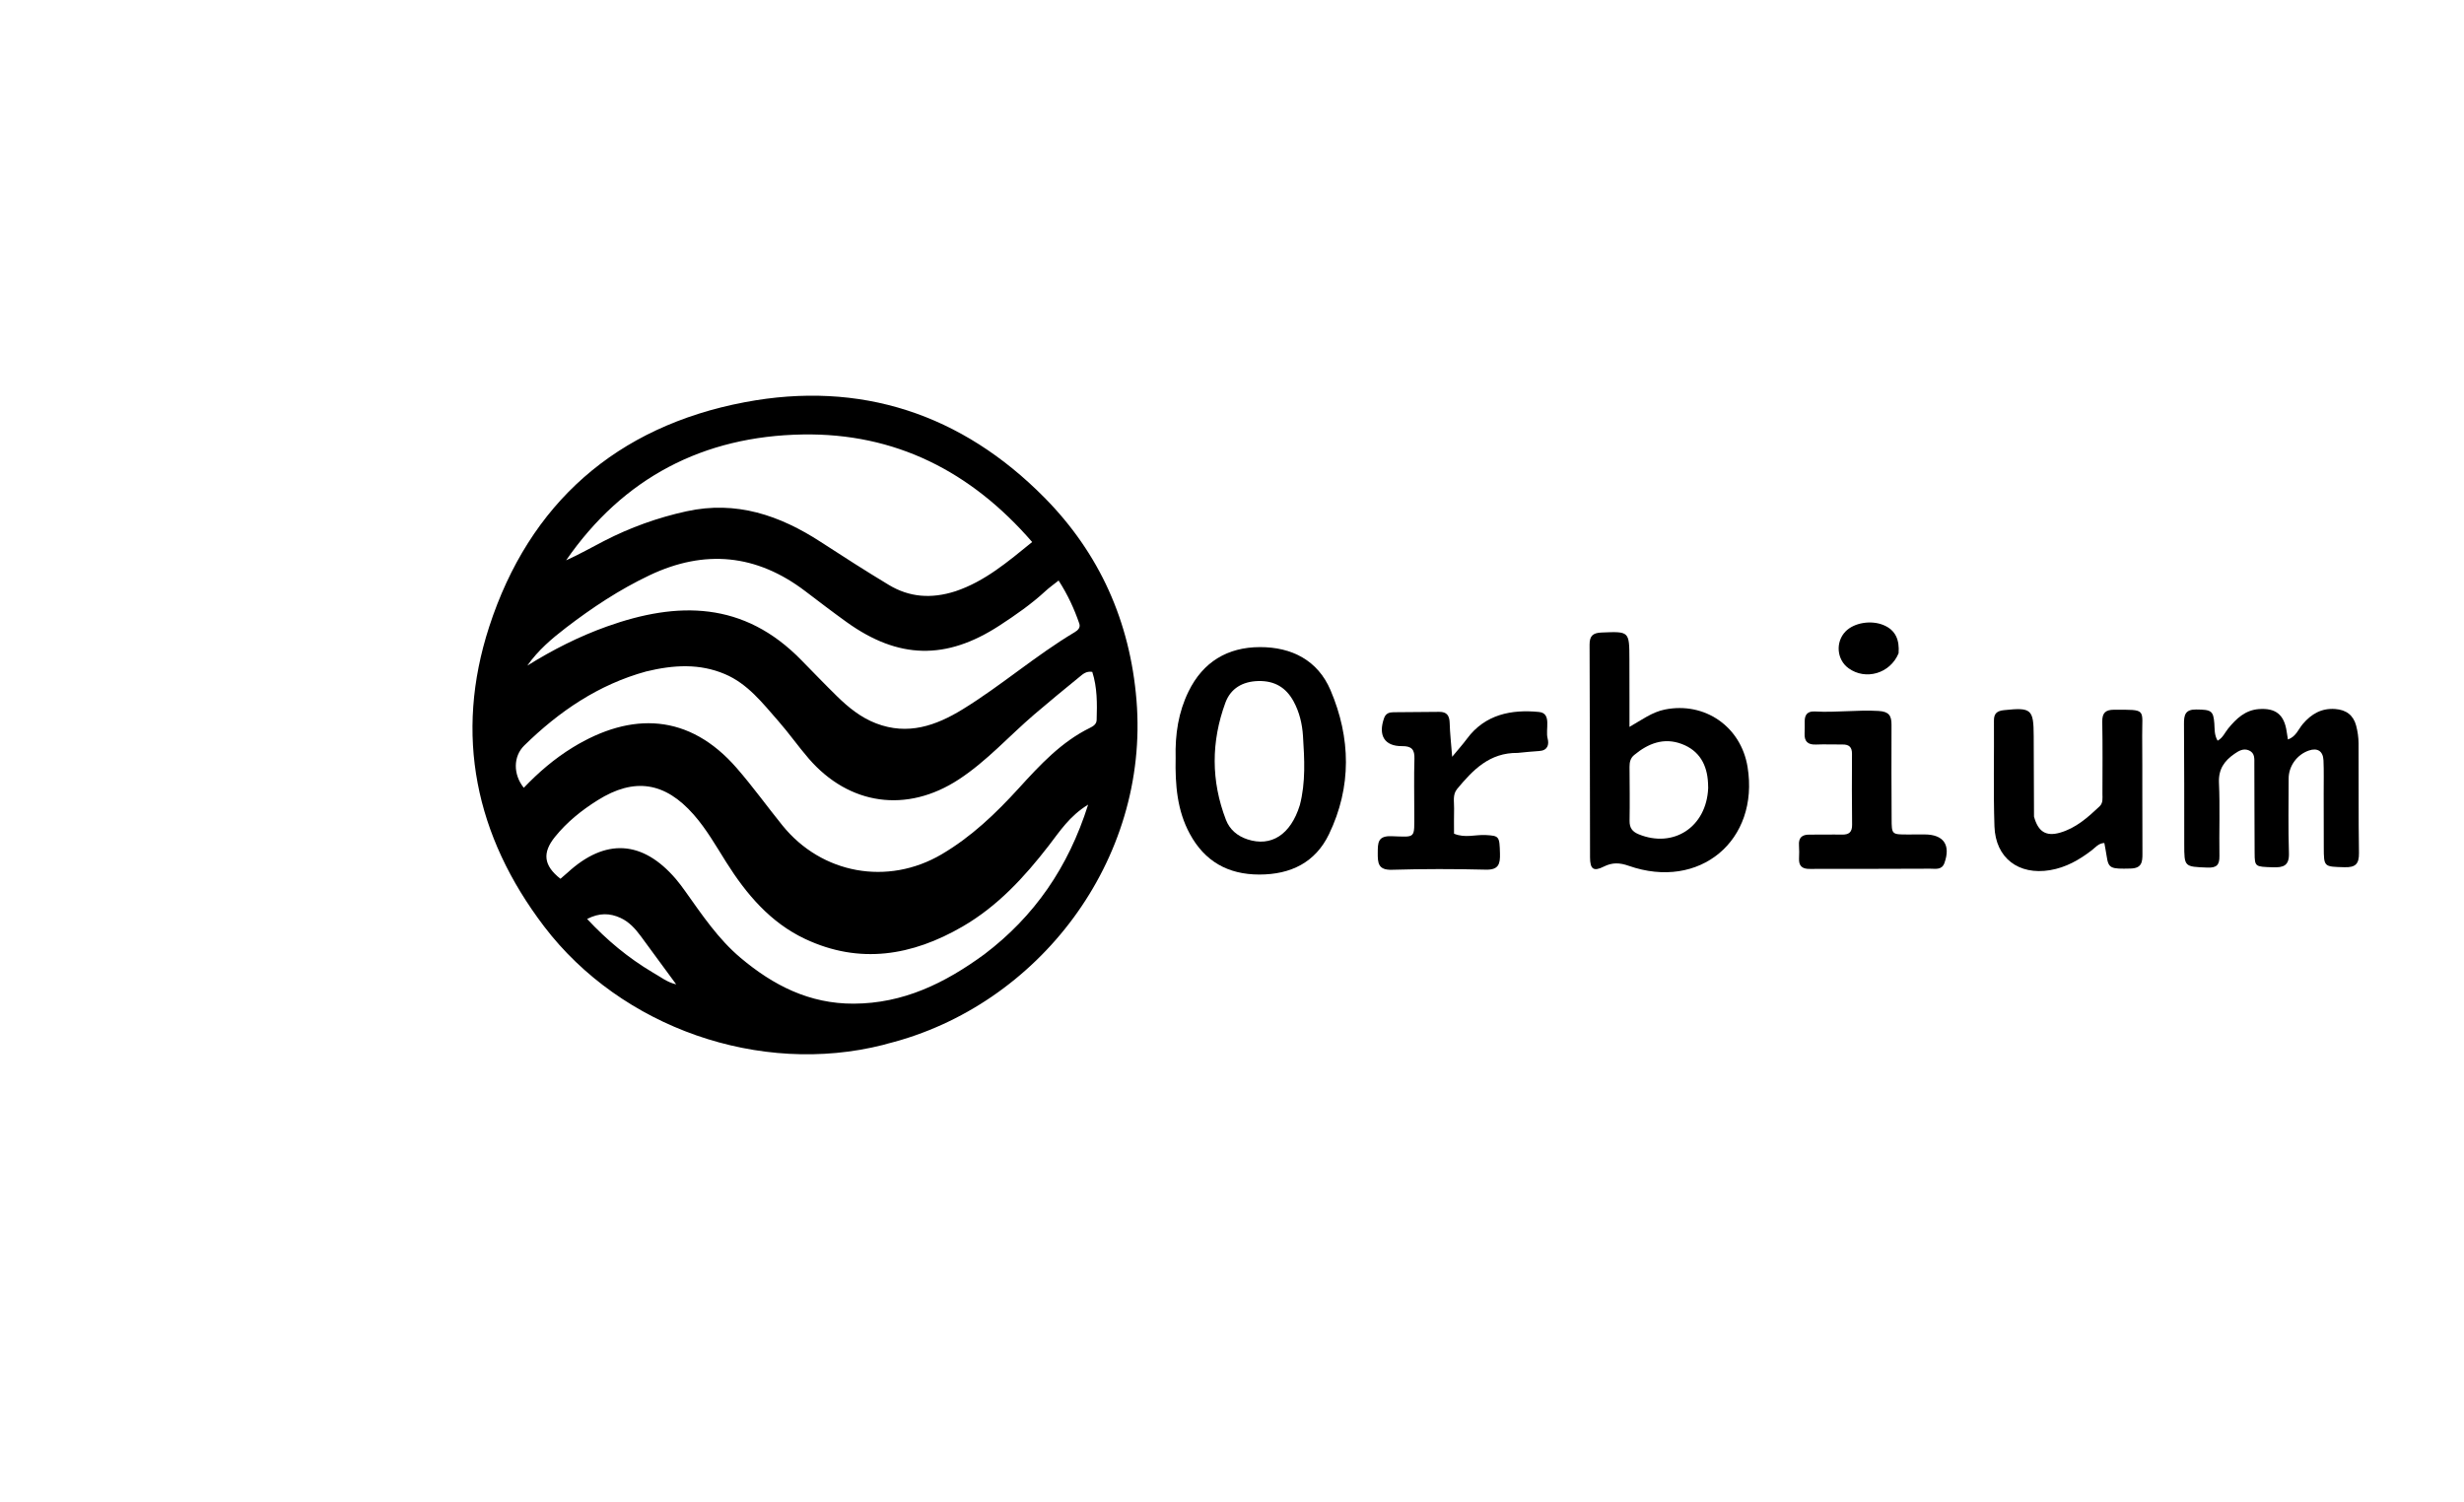
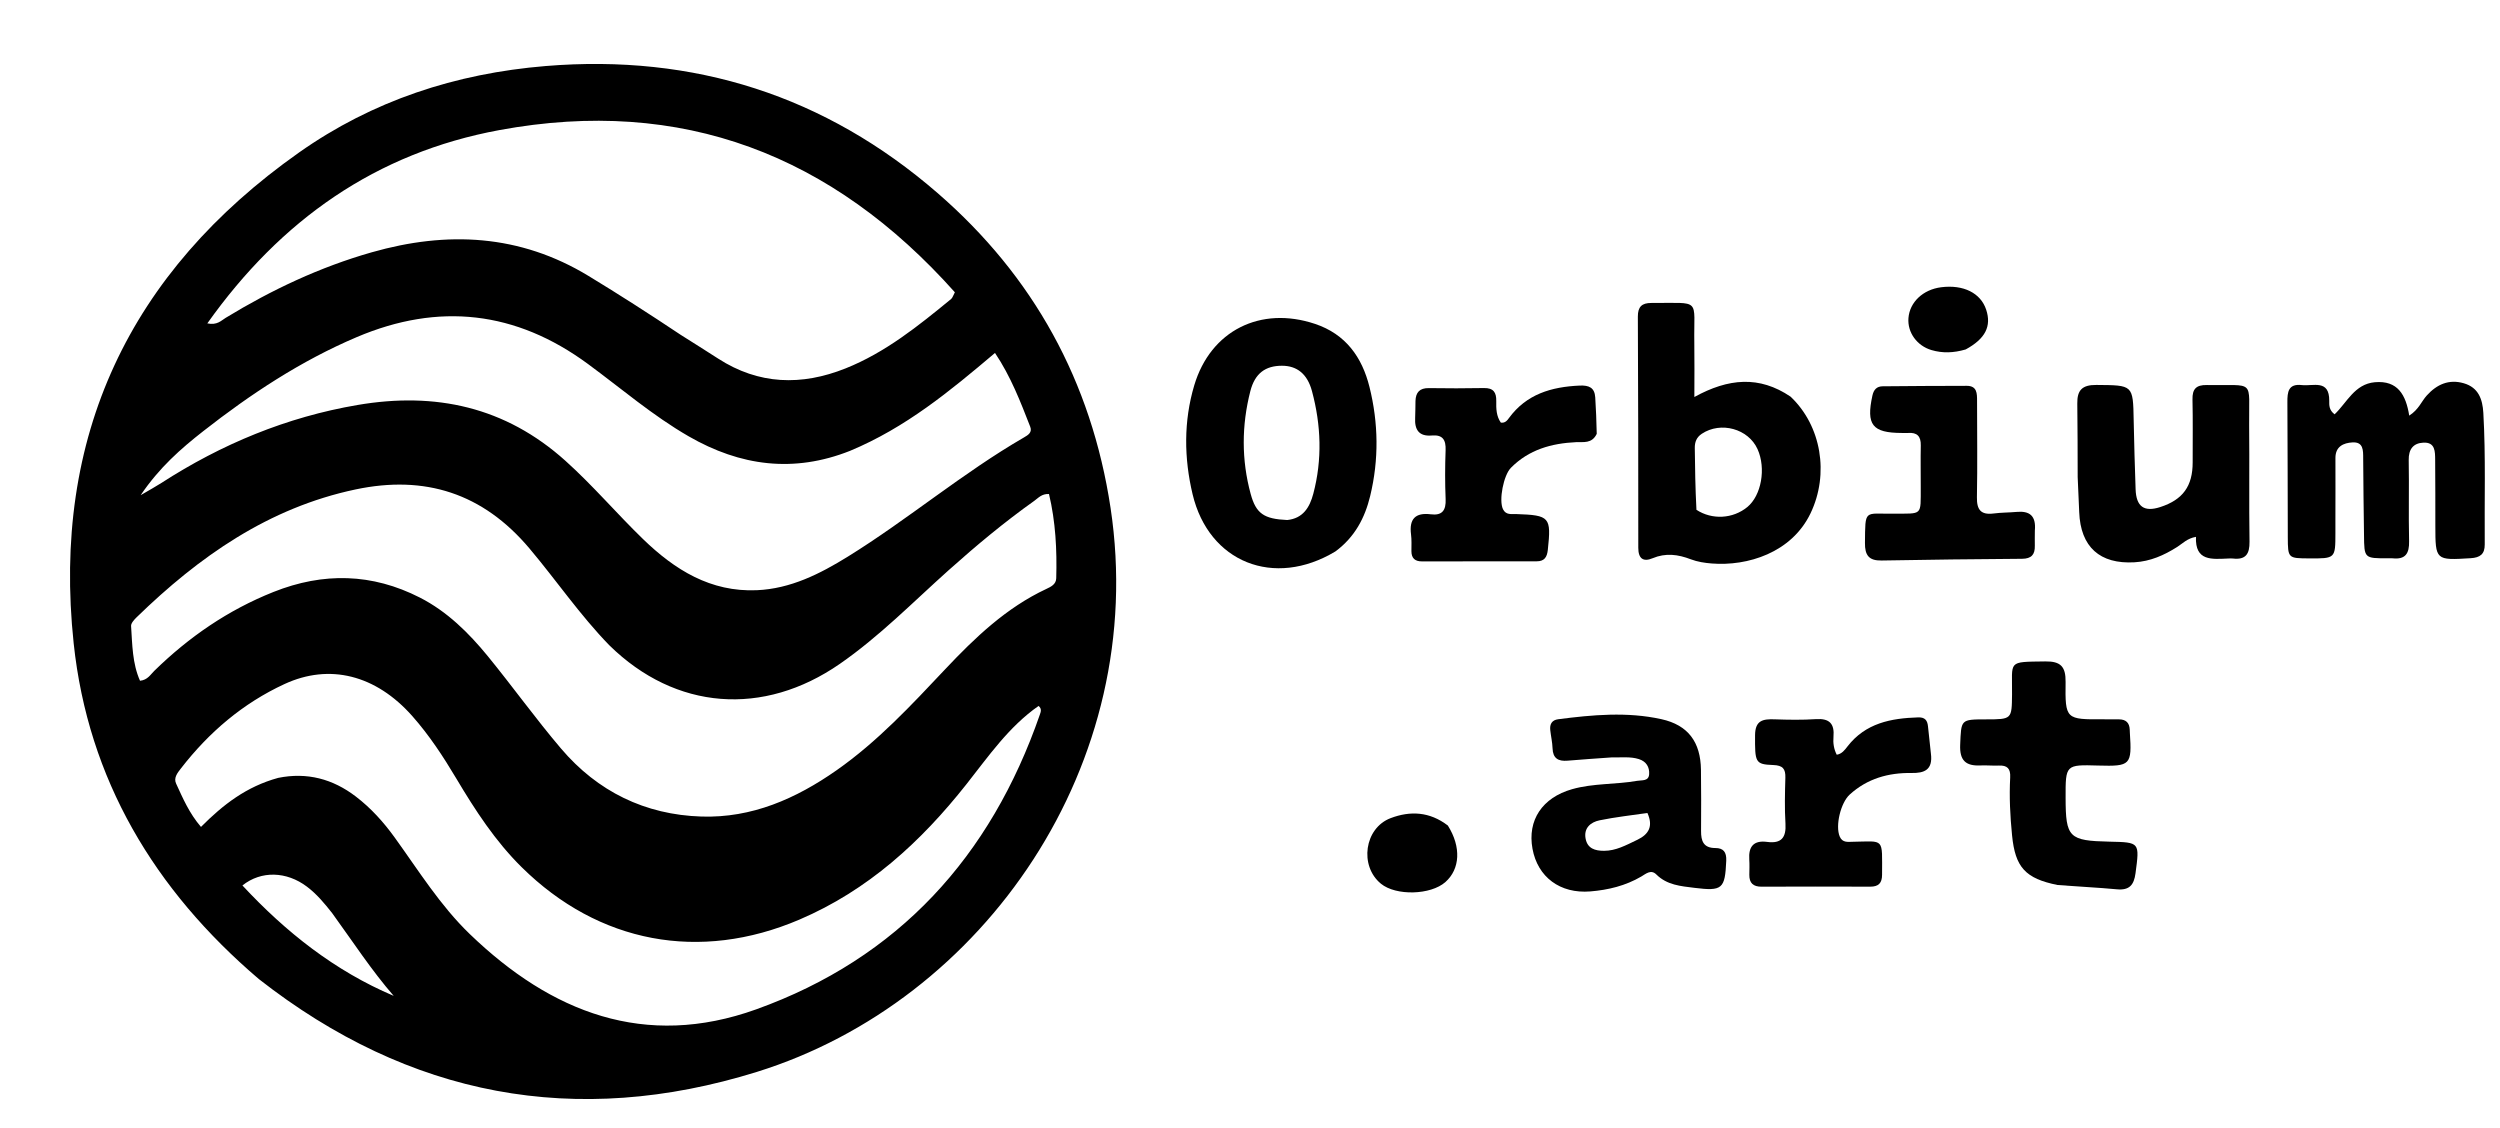
- <svg xmlns="http://www.w3.org/2000/svg" version="1.1" id="Layer_1" x="0px" y="0px" width="100%" viewBox="0 0 1024 624" enable-background="new 0 0 1024 624" xml:space="preserve">
-   <path fill="#000000" opacity="1" stroke="none" d=" M367.077,434.249   C315.767,447.259 258.146,427.067 226.138,385.041   C197.479,347.413 188.728,305.389 203.28,260.544   C219.962,209.134 256.281,177.238 309.506,167.159   C357.578,158.056 399.71,172.036 434.073,206.824   C456.93,229.964 469.625,258.235 472.309,291.02   C477.757,357.572 431.487,418.018 368.916,433.729   C368.432,433.851 367.959,434.015 367.077,434.249  M268.51,279.063   C248.697,284.508 232.335,295.653 217.855,309.852   C213.281,314.337 213.18,321.796 217.676,327.408   C223.802,320.989 230.477,315.254 238.032,310.63   C262.434,295.694 286.398,296.484 306.16,319.201   C312.844,326.885 318.772,335.129 325.153,343.031   C341.483,363.254 368.92,368.216 391.318,355.056   C403.692,347.785 413.871,338.04 423.441,327.532   C432.203,317.91 441.029,308.355 452.982,302.486   C454.35,301.815 455.693,300.96 455.749,299.228   C455.968,292.448 456.016,285.676 453.929,279.23   C451.407,278.825 450.015,280.18 448.648,281.295   C442.327,286.449 436.014,291.617 429.822,296.925   C419.341,305.912 410.086,316.327 398.432,323.947   C376.891,338.031 352.916,334.72 336.073,315.234   C331.72,310.197 327.889,304.706 323.496,299.708   C316.92,292.227 310.763,284.155 301.176,280.118   C290.739,275.725 280.048,276.264 268.51,279.063  M397.117,245.709   C409.218,241.647 418.684,233.608 428.953,225.262   C403.424,195.803 372.003,179.937 333.636,180.565   C292.343,181.241 259.029,198.502 235.264,232.873   C240.673,230.451 245.811,227.513 251.068,224.807   C261.926,219.219 273.295,215.127 285.273,212.501   C305.976,207.962 324.029,214.143 341.097,225.237   C350.45,231.316 359.843,237.347 369.399,243.1   C377.846,248.185 386.941,248.992 397.117,245.709  M333.077,274.406   C337.984,279.389 342.82,284.443 347.816,289.334   C352.595,294.011 357.743,298.203 364.113,300.644   C377.271,305.687 388.922,301.635 400.109,294.761   C416.154,284.903 430.399,272.427 446.582,262.768   C447.955,261.948 449.126,260.85 448.535,259.138   C446.429,253.036 443.761,247.203 439.939,241.268   C437.81,242.964 436.065,244.188 434.512,245.621   C428.613,251.066 422.054,255.623 415.353,259.988   C393.204,274.415 373.347,273.983 351.85,258.54   C346.037,254.364 340.348,250.014 334.649,245.682   C314.397,230.29 292.834,228.21 269.896,239.106   C257.495,244.997 246.116,252.529 235.273,260.837   C229.315,265.402 223.542,270.322 219.152,276.625   C229.666,270.08 240.58,264.525 252.224,260.365   C281.572,249.881 309.095,249.769 333.077,274.406  M409.101,396.59   C429.863,380.845 443.954,360.513 452.209,334.406   C444.393,339.192 440.363,345.605 435.836,351.454   C425.673,364.587 414.569,376.643 400.013,385.077   C379.043,397.227 357.285,400.874 334.661,390.253   C320.157,383.445 310.167,371.6 301.787,358.298   C297.529,351.538 293.589,344.576 288.267,338.531   C276.36,325.004 263.624,323.005 248.366,332.577   C241.717,336.748 235.638,341.612 230.641,347.803   C225.333,354.379 225.846,359.688 232.917,365.217   C233.877,364.39 234.894,363.561 235.859,362.674   C251.544,348.263 267.031,349.155 280.872,365.309   C282.278,366.95 283.563,368.701 284.818,370.461   C291.78,380.227 298.469,390.237 307.747,398.052   C321.337,409.501 336.339,417.199 354.792,417.123   C375.314,417.038 392.502,408.746 409.101,396.59  M271.292,404.175   C274.368,405.86 277.119,408.221 281.017,409.101   C275.937,402.18 271.128,395.611 266.298,389.058   C264.005,385.947 261.422,383.097 257.838,381.464   C253.461,379.47 249.097,379.303 243.999,381.923   C252.306,390.788 260.907,397.987 271.292,404.175  z" />
-   <path fill="#000000" opacity="1" stroke="none" d=" M488.576,315.008   C488.324,305.056 489.759,295.903 493.945,287.356   C499.959,275.075 510.149,268.972 523.592,268.936   C536.803,268.901 547.65,274.412 552.937,286.821   C561.391,306.66 561.787,327.007 552.297,346.705   C546.631,358.467 536.372,363.464 523.363,363.46   C510.294,363.456 500.649,357.968 494.452,346.519   C489.206,336.827 488.352,326.256 488.576,315.008  M540.189,334.609   C542.671,325.116 542.104,315.447 541.499,305.84   C541.188,300.895 540.026,295.968 537.597,291.496   C534.442,285.687 529.646,282.879 522.946,283.039   C516.4,283.195 511.436,286.103 509.251,292.052   C503.313,308.215 503.256,324.564 509.48,340.718   C511.032,344.745 514.193,347.446 518.424,348.837   C528.208,352.054 536.37,346.99 540.189,334.609  z" />
-   <path fill="#000000" opacity="1" stroke="none" d=" M677.184,289.966   C677.184,294.093 677.184,297.728 677.184,302.099   C682.362,299.135 686.612,295.937 691.895,294.879   C708.476,291.56 723.529,301.973 726.259,318.739   C731.239,349.317 706.304,370.152 676.862,359.825   C673.092,358.503 670.055,358.369 666.476,360.171   C662.246,362.301 660.806,361.214 660.793,356.329   C660.716,326.856 660.746,297.383 660.604,267.911   C660.586,264.179 662.064,263.02 665.593,262.876   C677.126,262.403 677.124,262.308 677.157,273.988   C677.172,279.15 677.175,284.312 677.184,289.966  M709.896,327.499   C709.876,326.835 709.866,326.171 709.835,325.508   C709.483,317.872 706.265,311.974 698.922,309.201   C691.457,306.381 684.959,308.957 679.12,313.8   C677.564,315.09 677.196,316.782 677.208,318.697   C677.255,326.166 677.348,333.637 677.225,341.105   C677.177,344.039 678.34,345.628 681.016,346.727   C695.345,352.607 709.2,343.86 709.896,327.499  z" />
-   <path fill="#000000" opacity="1" stroke="none" d=" M965.688,330.003   C965.674,325.004 965.803,320.498 965.603,316.007   C965.432,312.134 963.089,310.691 959.513,311.922   C954.598,313.613 951.131,318.373 951.123,323.579   C951.108,333.912 950.91,344.253 951.245,354.575   C951.416,359.845 948.911,360.589 944.545,360.444   C937.217,360.2 937.024,360.295 936.986,354.497   C936.906,342.165 936.926,329.832 936.87,317.499   C936.86,315.366 937.174,312.98 934.648,311.876   C932.351,310.872 930.404,312.051 928.618,313.285   C924.443,316.17 921.912,319.649 922.166,325.3   C922.622,335.446 922.195,345.628 922.36,355.792   C922.42,359.502 921.147,360.72 917.388,360.569   C907.756,360.184 907.748,360.341 907.737,350.832   C907.717,334.166 907.768,317.5 907.631,300.834   C907.6,297.125 908.169,294.822 912.685,294.865   C918.96,294.926 919.838,295.346 920.241,300.677   C920.415,302.98 920.159,305.358 921.603,307.83   C923.799,306.655 924.641,304.416 926.032,302.727   C929.389,298.646 933.072,295.123 938.728,294.698   C945.765,294.17 949.296,297.028 950.306,304.058   C950.442,305.01 950.61,305.958 950.831,307.333   C954.231,306.102 955.195,303.024 957.01,300.895   C960.592,296.694 964.783,294.256 970.475,294.664   C975.028,294.99 978.026,297.212 979.176,301.568   C979.807,303.956 980.168,306.485 980.185,308.954   C980.285,324.119 980.105,339.288 980.352,354.451   C980.427,359.074 978.903,360.548 974.322,360.417   C965.756,360.172 965.746,360.404 965.726,352.002   C965.709,344.835 965.701,337.669 965.688,330.003  z" />
-   <path fill="#000000" opacity="1" stroke="none" d=" M845.303,339.359   C847.003,345.687 850.318,347.702 856.059,346.072   C862.69,344.189 867.666,339.723 872.535,335.138   C874.073,333.691 873.74,331.768 873.742,329.967   C873.758,319.975 873.856,309.98 873.669,299.99   C873.599,296.288 875.005,294.963 878.612,294.962   C892.367,294.957 890.178,294.519 890.26,305.845   C890.38,322.165 890.252,338.487 890.364,354.808   C890.389,358.402 890.008,360.842 885.449,360.965   C877.123,361.19 876.246,360.934 875.486,355.764   C875.222,353.974 874.859,352.199 874.529,350.346   C872.108,350.446 870.877,352.163 869.35,353.337   C864.147,357.341 858.612,360.521 851.975,361.636   C838.966,363.822 829.3,356.654 828.862,343.43   C828.378,328.79 828.758,314.122 828.651,299.467   C828.629,296.448 830.011,295.44 832.801,295.143   C844.196,293.929 845.143,294.705 845.178,305.952   C845.211,316.943 845.245,327.935 845.303,339.359  z" />
-   <path fill="#000000" opacity="1" stroke="none" d=" M630.751,312.905   C618.959,312.751 612.116,320.044 605.598,327.839   C603.563,330.273 604.372,333.257 604.298,336.035   C604.205,339.508 604.276,342.985 604.276,346.478   C608.858,348.405 613.192,346.81 617.437,347.045   C623.076,347.358 623.172,347.559 623.367,354.757   C623.485,359.077 622.804,361.563 617.489,361.432   C604.498,361.111 591.486,361.091 578.499,361.48   C572.7,361.653 572.532,358.651 572.572,354.366   C572.61,350.339 572.541,347.342 578.193,347.52   C588.612,347.848 587.741,348.775 587.75,337.859   C587.756,330.36 587.588,322.856 587.816,315.364   C587.934,311.496 586.665,310.054 582.693,310.094   C575.368,310.168 572.649,305.633 575.207,298.436   C575.911,296.456 577.367,296.026 579.095,296.003   C585.426,295.919 591.758,295.927 598.089,295.846   C601.307,295.804 602.385,297.427 602.464,300.5   C602.576,304.79 603.075,309.071 603.499,314.519   C605.982,311.508 607.928,309.352 609.647,307.028   C617.209,296.809 628.233,294.779 639.58,295.894   C645.016,296.428 642.159,303.073 643.165,306.889   C643.855,309.509 643.18,311.917 639.647,312.124   C636.824,312.288 634.01,312.592 630.751,312.905  z" />
-   <path fill="#000000" opacity="1" stroke="none" d=" M752.239,361.118   C748.803,361.217 747.532,359.739 747.649,356.835   C747.722,355.007 747.761,353.166 747.628,351.344   C747.393,348.097 748.915,346.822 752.042,346.867   C756.536,346.93 761.033,346.77 765.526,346.86   C768.457,346.919 769.737,345.792 769.702,342.751   C769.589,332.93 769.594,323.107 769.657,313.286   C769.675,310.482 768.422,309.381 765.741,309.415   C762.079,309.462 758.41,309.266 754.756,309.43   C751.345,309.583 749.793,308.192 749.963,304.782   C750.045,303.121 750.012,301.454 750.005,299.789   C749.991,296.908 751.301,295.513 754.286,295.688   C763.091,296.204 771.873,294.94 780.71,295.472   C784.991,295.73 786.106,297.379 786.081,301.232   C785.997,314.217 786.085,327.202 786.129,340.187   C786.151,346.816 786.171,346.817 792.793,346.812   C795.124,346.81 797.454,346.796 799.785,346.794   C807.721,346.787 810.762,351.142 808.076,358.666   C807,361.682 804.343,361.016 802.153,361.028   C785.673,361.114 769.192,361.105 752.239,361.118  z" />
-   <path fill="#000000" opacity="1" stroke="none" d=" M789.022,271.508   C785.494,279.98 775.297,282.843 768.225,277.723   C763.289,274.15 762.706,266.783 767.01,262.399   C770.553,258.791 777.617,257.601 782.854,259.822   C787.848,261.94 789.44,266.008 789.022,271.508  z" />
+ <svg xmlns="http://www.w3.org/2000/svg" version="1.1" id="Layer_1" x="0px" y="0px" width="100%" viewBox="0 0 816 368" enable-background="new 0 0 816 368" xml:space="preserve">
+   <path fill="#000000" opacity="1" stroke="none" d=" M84.469,319.551   C50.356,290.46 28.762,254.329 24.046,209.99   C16.87,142.521 42.173,88.887 97.569,49.802   C121.611,32.838 148.711,23.982 178.096,21.554   C226.597,17.546 269.427,31.289 306.011,63.002   C337.303,90.128 356.24,124.473 362.487,165.785   C375.118,249.326 321.153,326.823 247.011,349.878   C187.98,368.234 133.601,358.015 84.469,319.551  M198.884,210.617   C189.336,200.806 181.626,189.47 172.827,179.028   C157.594,160.951 138.682,154.973 116.057,159.751   C87.671,165.745 64.967,181.669 44.596,201.479   C43.791,202.262 42.724,203.425 42.786,204.343   C43.191,210.378 43.178,216.529 45.703,222.204   C48.188,221.937 49.113,220.186 50.372,218.956   C61.695,207.89 74.462,199.112 89.264,193.215   C105.562,186.721 121.483,187.106 137.053,195.053   C145.942,199.591 152.991,206.552 159.238,214.199   C167.348,224.128 174.829,234.58 183.131,244.339   C195.059,258.36 210.547,265.942 228.955,266.522   C245.401,267.04 259.778,260.716 273.047,251.422   C286.393,242.074 297.389,230.237 308.474,218.478   C318.226,208.134 328.429,198.36 341.529,192.226   C343.044,191.516 344.697,190.716 344.753,188.758   C345.019,179.475 344.544,170.258 342.391,161.245   C340.015,161.122 338.892,162.55 337.601,163.466   C327.815,170.418 318.607,178.093 309.664,186.091   C298.004,196.519 287.042,207.739 274.099,216.701   C249.177,233.958 220.524,231.881 198.884,210.617  M222.175,109.285   C226.254,111.87 230.352,114.426 234.408,117.046   C247.679,125.619 261.642,125.964 275.948,120.264   C288.97,115.075 299.759,106.366 310.456,97.582   C310.912,97.208 311.081,96.485 311.667,95.401   C271.702,50.59 222.654,31.463 163.068,42.448   C122.687,49.893 91.631,71.826 67.668,105.553   C70.883,106.221 72.165,104.657 73.649,103.752   C88.657,94.607 104.44,87.161 121.365,82.341   C145.954,75.338 169.655,76.441 192.101,90.068   C202.074,96.122 211.876,102.416 222.175,109.285  M277.456,147.154   C259.094,154.442 241.666,152.15 224.771,142.409   C213.014,135.63 202.773,126.795 191.917,118.807   C168.359,101.471 143.204,98.678 116.469,110.024   C98.255,117.754 81.837,128.591 66.326,140.744   C59.054,146.441 52.037,152.567 45.909,161.628   C49.016,159.803 50.874,158.802 52.641,157.661   C72.322,144.947 93.572,136.132 116.713,132.185   C142.076,127.859 164.908,132.746 184.557,150.405   C193.515,158.455 201.269,167.605 209.877,175.949   C220.245,185.998 231.945,193.298 247.042,192.644   C258.031,192.167 267.616,187.326 276.723,181.687   C296.417,169.493 314.16,154.4 334.244,142.768   C335.571,142 336.994,141.148 336.264,139.281   C333.079,131.13 329.956,122.94 324.768,115.201   C310.008,127.695 295.622,139.574 277.456,147.154  M90.808,253.897   C100.209,251.998 108.608,254.219 116.166,260.006   C121.107,263.789 125.201,268.339 128.837,273.375   C136.631,284.171 143.677,295.566 153.352,304.889   C179.922,330.492 210.554,342.473 246.809,329.458   C293.271,312.778 323.368,279.553 339.418,233.218   C339.709,232.378 340.126,231.316 338.978,230.423   C329.262,237.213 322.629,246.878 315.44,255.978   C300.565,274.807 283.321,290.588 260.928,300.159   C228.391,314.066 195.417,307.896 170.254,283.032   C161.635,274.516 155.113,264.47 148.963,254.146   C144.693,246.978 140.137,240.015 134.591,233.747   C122.673,220.277 107.559,216.473 92.849,223.278   C79.253,229.569 68.212,239.01 59.077,250.787   C57.934,252.261 56.609,253.87 57.48,255.759   C59.671,260.513 61.727,265.39 65.6,269.906   C72.834,262.632 80.42,256.742 90.808,253.897  M108.428,298.061   C105.958,294.91 103.398,291.83 100.182,289.404   C93.543,284.395 85.254,284.113 79.128,289.014   C93.31,304.248 109.233,316.88 128.51,325.057   C121.261,316.718 115.279,307.512 108.428,298.061  z" />
+   <path fill="#000000" opacity="1" stroke="none" d=" M435.866,179.995   C415.842,192.042 394.558,183.552 389.264,161.333   C386.459,149.563 386.315,137.492 389.801,125.784   C395.131,107.88 411.449,99.783 429.209,105.713   C439.245,109.065 444.575,116.587 446.994,126.291   C449.932,138.079 450.1,150.035 447.226,161.897   C445.503,169.008 442.238,175.295 435.866,179.995  M420.149,169.735   C425.32,169.209 427.486,165.588 428.655,161.18   C431.624,149.982 431.214,138.771 428.227,127.654   C426.721,122.048 423.336,119.375 418.419,119.38   C413.044,119.386 409.6,121.831 408.101,127.701   C405.255,138.842 405.191,150.107 408.22,161.229   C409.972,167.663 412.575,169.391 420.149,169.735  z" />
+   <path fill="#000000" opacity="1" stroke="none" d=" M584.438,129.466   C594.513,138.987 597.098,154.729 590.969,167.524   C584.763,180.477 570.317,184.846 558.729,183.924   C556.423,183.741 554.037,183.38 551.895,182.559   C547.704,180.952 543.688,180.413 539.384,182.216   C536.349,183.487 534.736,182.33 534.738,178.801   C534.752,153.654 534.713,128.506 534.595,103.358   C534.58,100.12 535.906,98.872 539.035,98.887   C555.547,98.968 552.778,97.11 553.024,111.902   C553.117,117.481 553.039,123.064 553.039,129.582   C564.137,123.468 574.22,122.548 584.438,129.466  M553.721,166.407   C558.818,169.73 565.58,169.369 570.299,165.521   C574.911,161.76 576.493,152.89 573.67,146.615   C570.66,139.924 561.667,137.47 555.474,141.581   C553.739,142.732 553.155,144.291 553.179,146.228   C553.258,152.694 553.338,159.16 553.721,166.407  z" />
+   <path fill="#000000" opacity="1" stroke="none" d=" M762.277,169.981   C762.276,171.643 762.277,172.809 762.276,173.975   C762.268,182.309 762.268,182.309 753.693,182.263   C746.813,182.226 746.767,182.226 746.737,175.284   C746.675,160.627 746.709,145.969 746.603,131.313   C746.579,127.942 746.88,125.183 751.308,125.688   C755.024,126.112 760.317,123.721 760.265,130.814   C760.255,132.244 760.158,133.83 762.017,135.235   C766.064,131.379 768.533,125.356 775.136,124.761   C782.63,124.085 785.298,128.905 786.371,135.66   C789.492,133.662 790.369,130.994 792.108,129.078   C795.403,125.449 799.328,123.692 804.182,125.096   C808.95,126.474 810.307,130.285 810.561,134.753   C811.377,149.063 810.891,163.387 811.018,177.704   C811.046,180.86 809.522,182.009 806.429,182.198   C794.974,182.901 794.91,182.914 794.898,171.617   C794.891,164.455 794.905,157.292 794.837,150.131   C794.812,147.443 794.905,144.289 790.994,144.479   C787.701,144.639 786.138,146.621 786.204,150.163   C786.368,158.988 786.121,167.821 786.327,176.644   C786.42,180.655 785.152,182.692 780.932,182.231   C780.438,182.177 779.933,182.226 779.434,182.227   C771.664,182.248 771.686,182.247 771.614,174.612   C771.535,166.292 771.353,157.971 771.343,149.651   C771.34,146.974 771.43,144.193 767.835,144.402   C764.931,144.571 762.266,145.713 762.286,149.499   C762.321,156.161 762.284,162.823 762.277,169.981  z" />
+   <path fill="#000000" opacity="1" stroke="none" d=" M526.029,247.217   C520.917,247.577 516.272,247.896 511.633,248.289   C508.626,248.544 506.86,247.545 506.751,244.236   C506.686,242.252 506.218,240.284 506.004,238.301   C505.795,236.374 506.527,235.029 508.594,234.761   C519.821,233.309 531.106,232.269 542.273,234.736   C551.023,236.668 555.074,242.215 555.194,251.263   C555.282,257.921 555.269,264.581 555.227,271.24   C555.207,274.477 555.991,276.799 559.884,276.798   C562.508,276.797 563.574,278.095 563.448,280.949   C563.043,290.145 562.195,290.929 553.063,289.792   C548.585,289.235 544.119,288.896 540.637,285.434   C538.872,283.677 537.244,285.2 535.714,286.098   C530.574,289.114 524.936,290.481 519.085,290.96   C509.229,291.766 501.894,286.285 500.205,277.039   C498.501,267.715 503.39,260.36 513.13,257.59   C520.074,255.615 527.334,256.105 534.371,254.862   C535.914,254.59 538.116,255.058 538.281,252.721   C538.445,250.395 537.349,248.531 534.926,247.768   C532.164,246.898 529.315,247.281 526.029,247.217  M534.493,274.076   C538.144,272.304 539.678,269.707 537.715,265.353   C532.49,266.127 527.246,266.689 522.105,267.75   C519.167,268.356 516.866,270.283 517.549,273.778   C518.166,276.938 520.571,277.707 523.551,277.706   C527.376,277.704 530.565,275.969 534.493,274.076  z" />
+   <path fill="#000000" opacity="1" stroke="none" d=" M678.154,155.709   C678.11,147.404 678.153,139.57 678.028,131.739   C677.959,127.376 679.591,125.606 684.248,125.647   C696.259,125.753 696.222,125.546 696.434,137.219   C696.571,144.713 696.81,152.206 697.062,159.697   C697.253,165.378 699.837,167.212 705.104,165.507   C712.491,163.116 715.704,158.669 715.687,150.892   C715.673,144.059 715.783,137.224 715.628,130.394   C715.551,126.982 716.818,125.613 720.289,125.674   C736.331,125.953 733.961,123.463 734.123,138.798   C734.257,151.463 734.055,164.131 734.242,176.794   C734.301,180.854 732.978,182.793 728.793,182.301   C728.3,182.243 727.794,182.279 727.295,182.299   C722.034,182.51 716.431,183.28 716.765,175.23   C713.913,175.713 712.411,177.399 710.62,178.534   C706.338,181.245 701.877,183.231 696.691,183.532   C685.398,184.188 679.088,178.536 678.654,167.164   C678.514,163.503 678.334,159.843 678.154,155.709  z" />
+   <path fill="#000000" opacity="1" stroke="none" d=" M671.61,288.872   C661.014,286.738 657.771,283.044 656.738,272.688   C656.108,266.377 655.791,260.061 656.127,253.736   C656.277,250.894 655.198,249.755 652.414,249.879   C650.421,249.968 648.414,249.752 646.421,249.843   C641.657,250.059 639.583,248.259 639.803,243.108   C640.155,234.858 639.885,234.814 648.166,234.803   C656.709,234.791 656.64,234.79 656.73,226.617   C656.852,215.581 654.996,216.062 667.587,215.888   C672.58,215.819 674.275,217.563 674.21,222.578   C674.051,234.849 674.256,234.85 686.674,234.778   C688.339,234.768 690.005,234.786 691.67,234.797   C693.885,234.811 695.059,235.912 695.143,238.142   C695.155,238.475 695.164,238.808 695.186,239.14   C695.881,249.71 695.433,250.177 684.883,249.874   C674.187,249.566 674.187,249.566 674.214,260.462   C674.246,273.387 675.29,274.426 688.539,274.717   C698.485,274.935 698.371,274.92 697.034,285.029   C696.527,288.862 695.032,290.653 690.96,290.271   C684.666,289.682 678.343,289.397 671.61,288.872  z" />
+   <path fill="#000000" opacity="1" stroke="none" d=" M521.174,141.606   C519.593,144.899 516.827,144.206 514.444,144.32   C506.379,144.705 499.031,146.752 493.152,152.7   C490.772,155.107 489.142,163.3 490.586,166.224   C491.556,168.187 493.362,167.736 494.954,167.792   C505.869,168.169 506.356,168.765 505.208,179.479   C504.952,181.865 504.088,183.214 501.565,183.214   C489.072,183.214 476.579,183.228 464.086,183.239   C461.864,183.241 460.688,182.206 460.688,179.915   C460.688,178.083 460.792,176.23 460.56,174.423   C459.915,169.404 461.958,167.236 467.018,167.87   C470.74,168.337 472.012,166.566 471.855,162.918   C471.626,157.597 471.65,152.254 471.846,146.931   C471.97,143.57 470.898,141.842 467.345,142.147   C463.125,142.509 461.688,140.238 461.906,136.368   C462.009,134.54 461.956,132.704 462.013,130.874   C462.1,128.079 463.384,126.634 466.364,126.679   C472.359,126.768 478.359,126.777 484.353,126.661   C487.443,126.601 488.446,128.061 488.38,130.926   C488.323,133.379 488.406,135.873 489.872,137.941   C491.245,138.143 491.931,137.263 492.475,136.516   C498.206,128.642 506.374,126.272 515.584,125.853   C518.664,125.713 520.472,126.516 520.686,129.687   C520.943,133.503 521.068,137.328 521.174,141.606  z" />
+   <path fill="#000000" opacity="1" stroke="none" d=" M630.245,245.955   C630.959,251.383 628.009,252.366 623.949,252.305   C616.368,252.192 609.491,254.114 603.735,259.352   C600.813,262.012 598.98,269.531 600.493,273.063   C601.378,275.129 603.177,274.778 604.761,274.754   C615.24,274.595 614.309,273.291 614.308,285.515   C614.307,288.239 613.164,289.42 610.423,289.409   C598.602,289.361 586.781,289.366 574.961,289.415   C572.244,289.426 570.951,288.234 570.98,285.537   C570.998,283.873 571.077,282.201 570.962,280.545   C570.667,276.31 572.412,274.21 576.793,274.798   C581.416,275.419 583.054,273.4 582.777,268.842   C582.475,263.866 582.6,258.854 582.744,253.863   C582.828,250.941 581.911,249.814 578.776,249.705   C572.843,249.5 572.808,248.799 572.853,239.969   C572.878,235.083 575.468,234.65 579.25,234.787   C583.739,234.949 588.253,235.02 592.73,234.725   C597.145,234.435 598.827,236.208 598.448,240.516   C598.275,242.475 598.548,244.48 599.511,246.343   C601.2,246.081 602.151,244.762 603,243.663   C608.904,236.012 617.209,234.429 626.12,234.153   C628.289,234.086 629.1,235.112 629.294,237.068   C629.572,239.881 629.918,242.687 630.245,245.955  z" />
+   <path fill="#000000" opacity="1" stroke="none" d=" M664.177,173.181   C664.174,175.143 664.124,176.641 664.165,178.137   C664.242,180.991 663.061,182.366 660.033,182.388   C644.736,182.501 629.438,182.665 614.143,182.952   C609.98,183.031 608.68,181.205 608.723,177.228   C608.845,166.033 608.409,167.775 617.965,167.672   C627.665,167.566 626.889,168.562 626.93,158.871   C626.95,154.38 626.841,149.887 626.946,145.399   C627.016,142.405 625.74,141.08 622.77,141.322   C622.109,141.376 621.44,141.324 620.775,141.322   C611.094,141.289 609.069,138.671 611.157,129.104   C611.58,127.17 612.58,126.105 614.496,126.087   C623.642,126 632.788,125.942 641.934,125.934   C645.332,125.931 645.313,128.417 645.313,130.847   C645.314,141.326 645.47,151.808 645.267,162.282   C645.187,166.43 646.588,168.141 650.763,167.597   C653.23,167.276 655.742,167.313 658.224,167.087   C662.378,166.71 664.633,168.255 664.177,173.181  z" />
+   <path fill="#000000" opacity="1" stroke="none" d=" M472.579,269.455   C476.99,276.468 476.572,283.642 471.789,287.893   C466.987,292.161 455.64,292.458 450.735,288.443   C443.623,282.623 445.332,270.289 453.901,267.04   C460.267,264.625 466.592,264.879 472.579,269.455  z" />
+   <path fill="#000000" opacity="1" stroke="none" d=" M641.592,114.061   C637.626,115.213 634.046,115.328 630.434,114.263   C625.717,112.87 622.555,108.53 622.915,103.835   C623.316,98.623 627.668,94.514 633.586,93.759   C640.862,92.832 646.499,95.641 648.292,101.087   C650.063,106.467 648.054,110.553 641.592,114.061  z" />
</svg>
